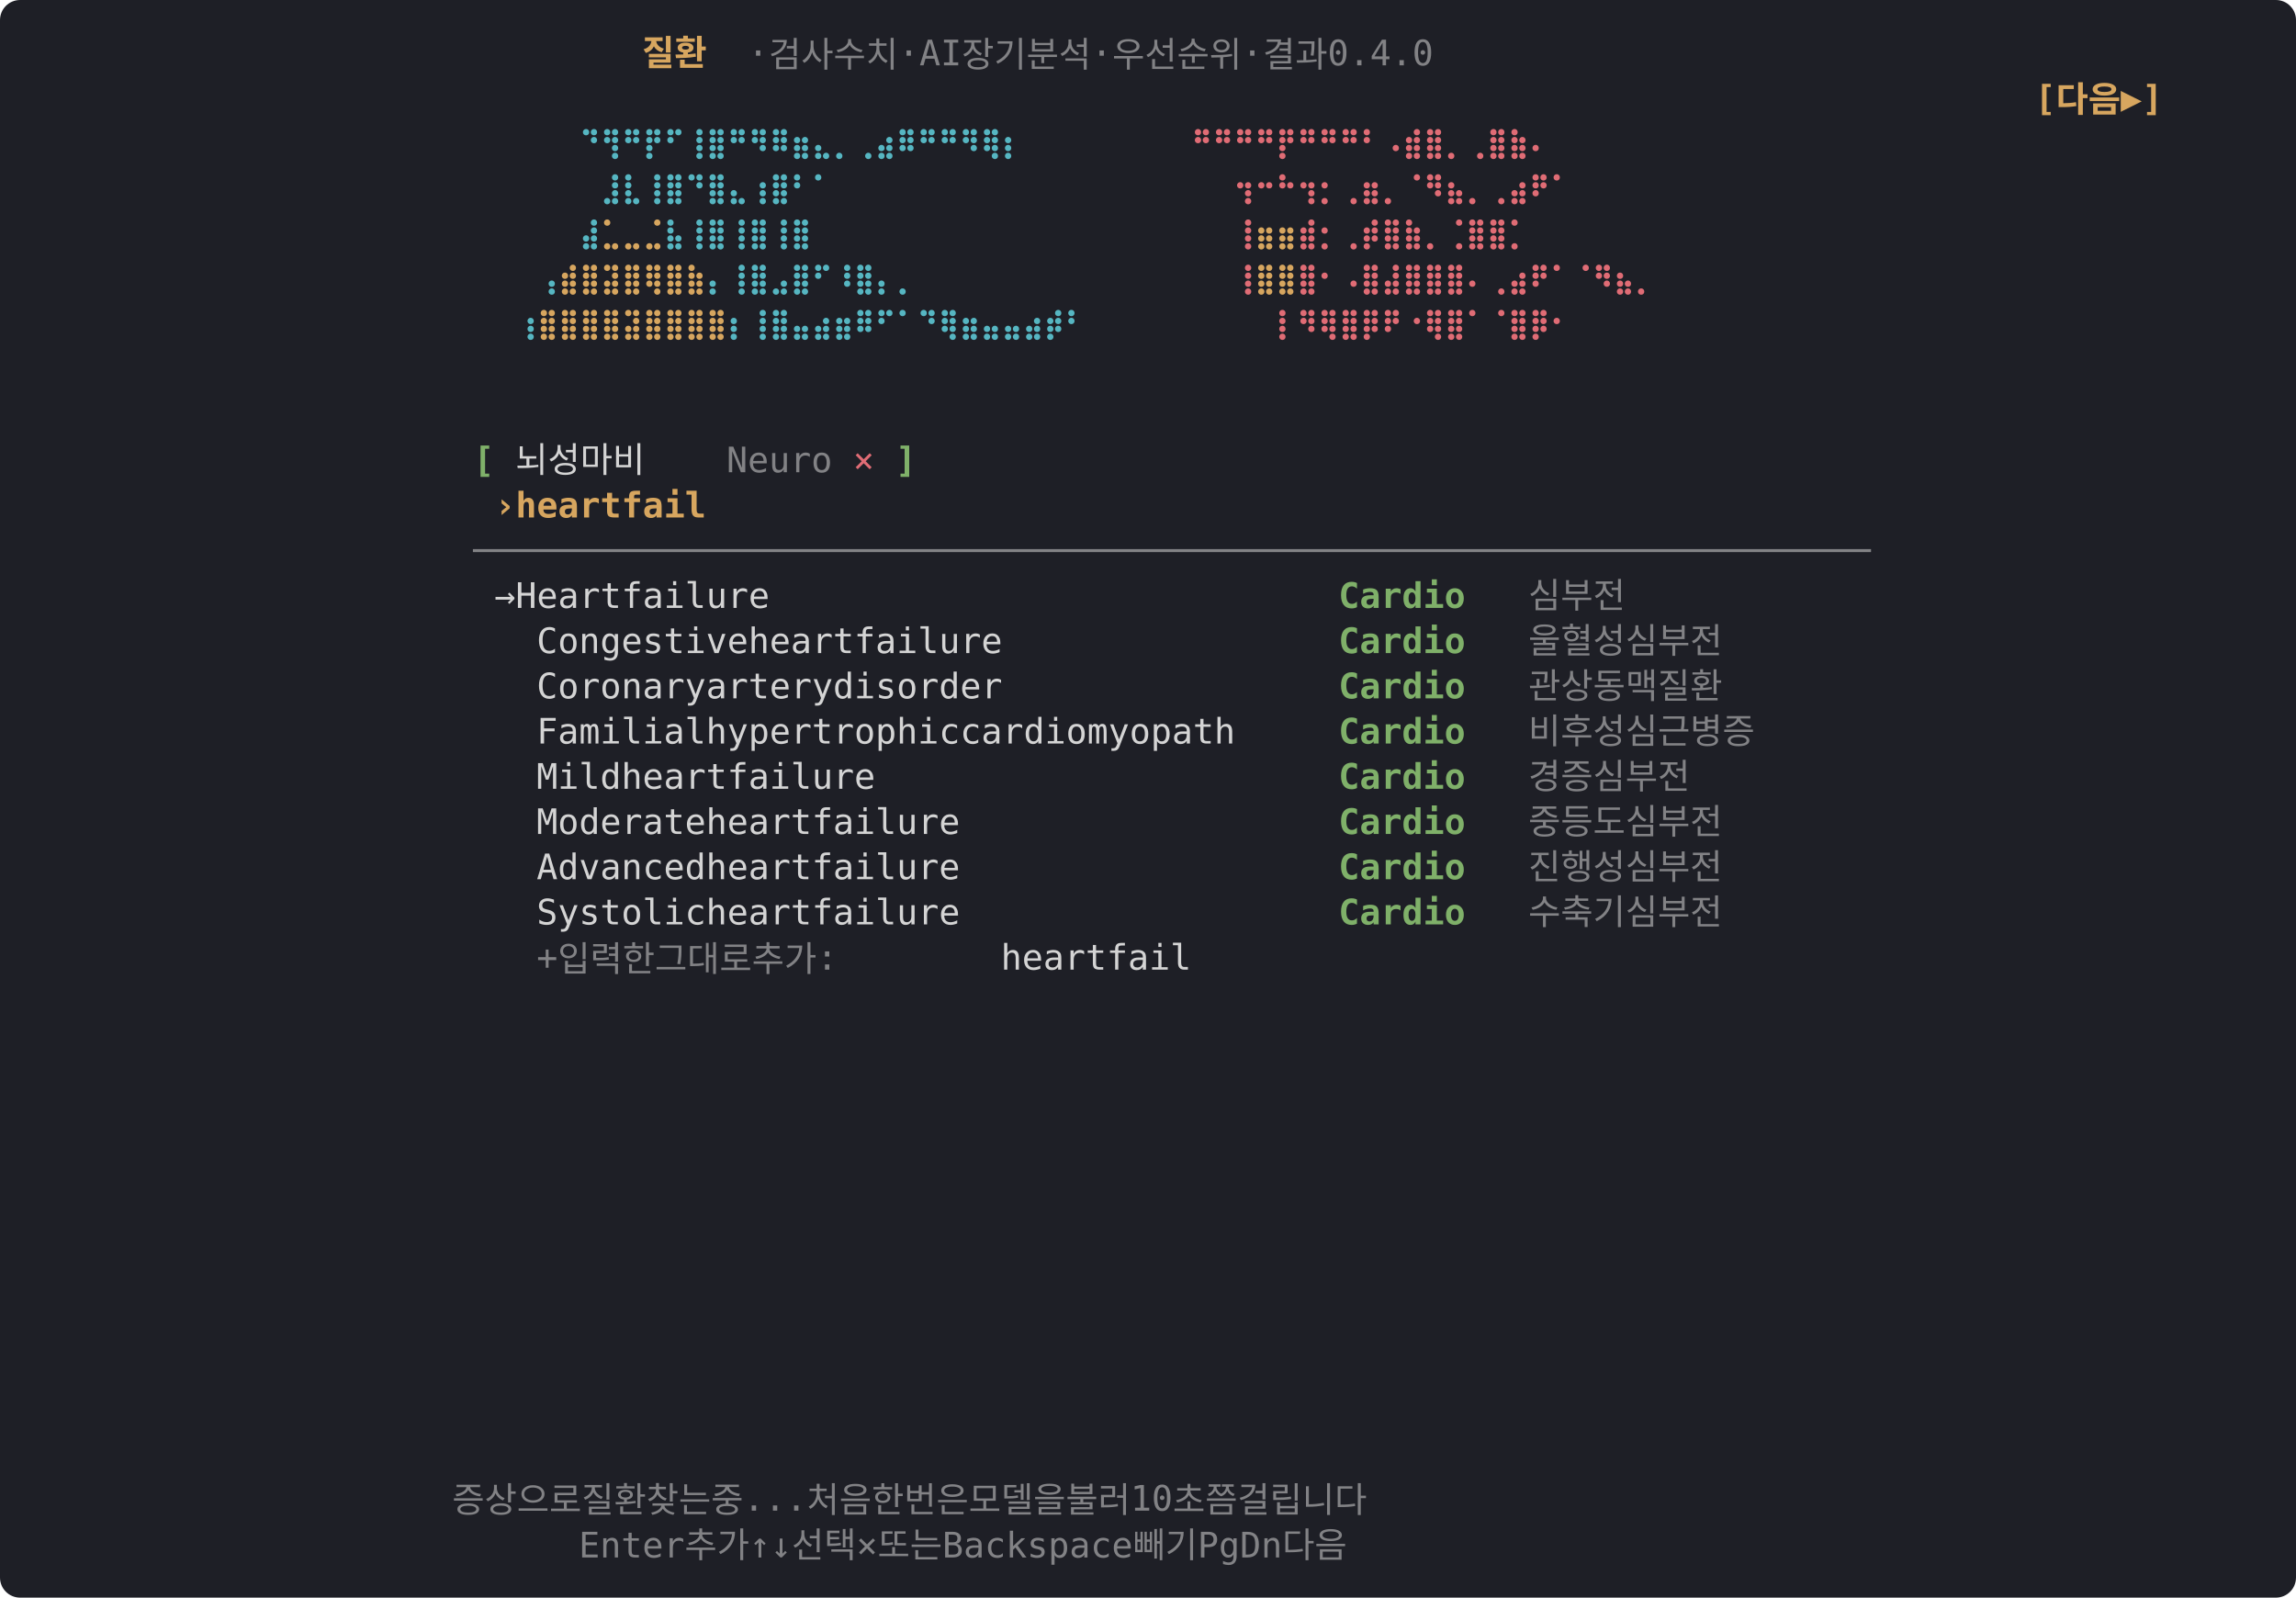
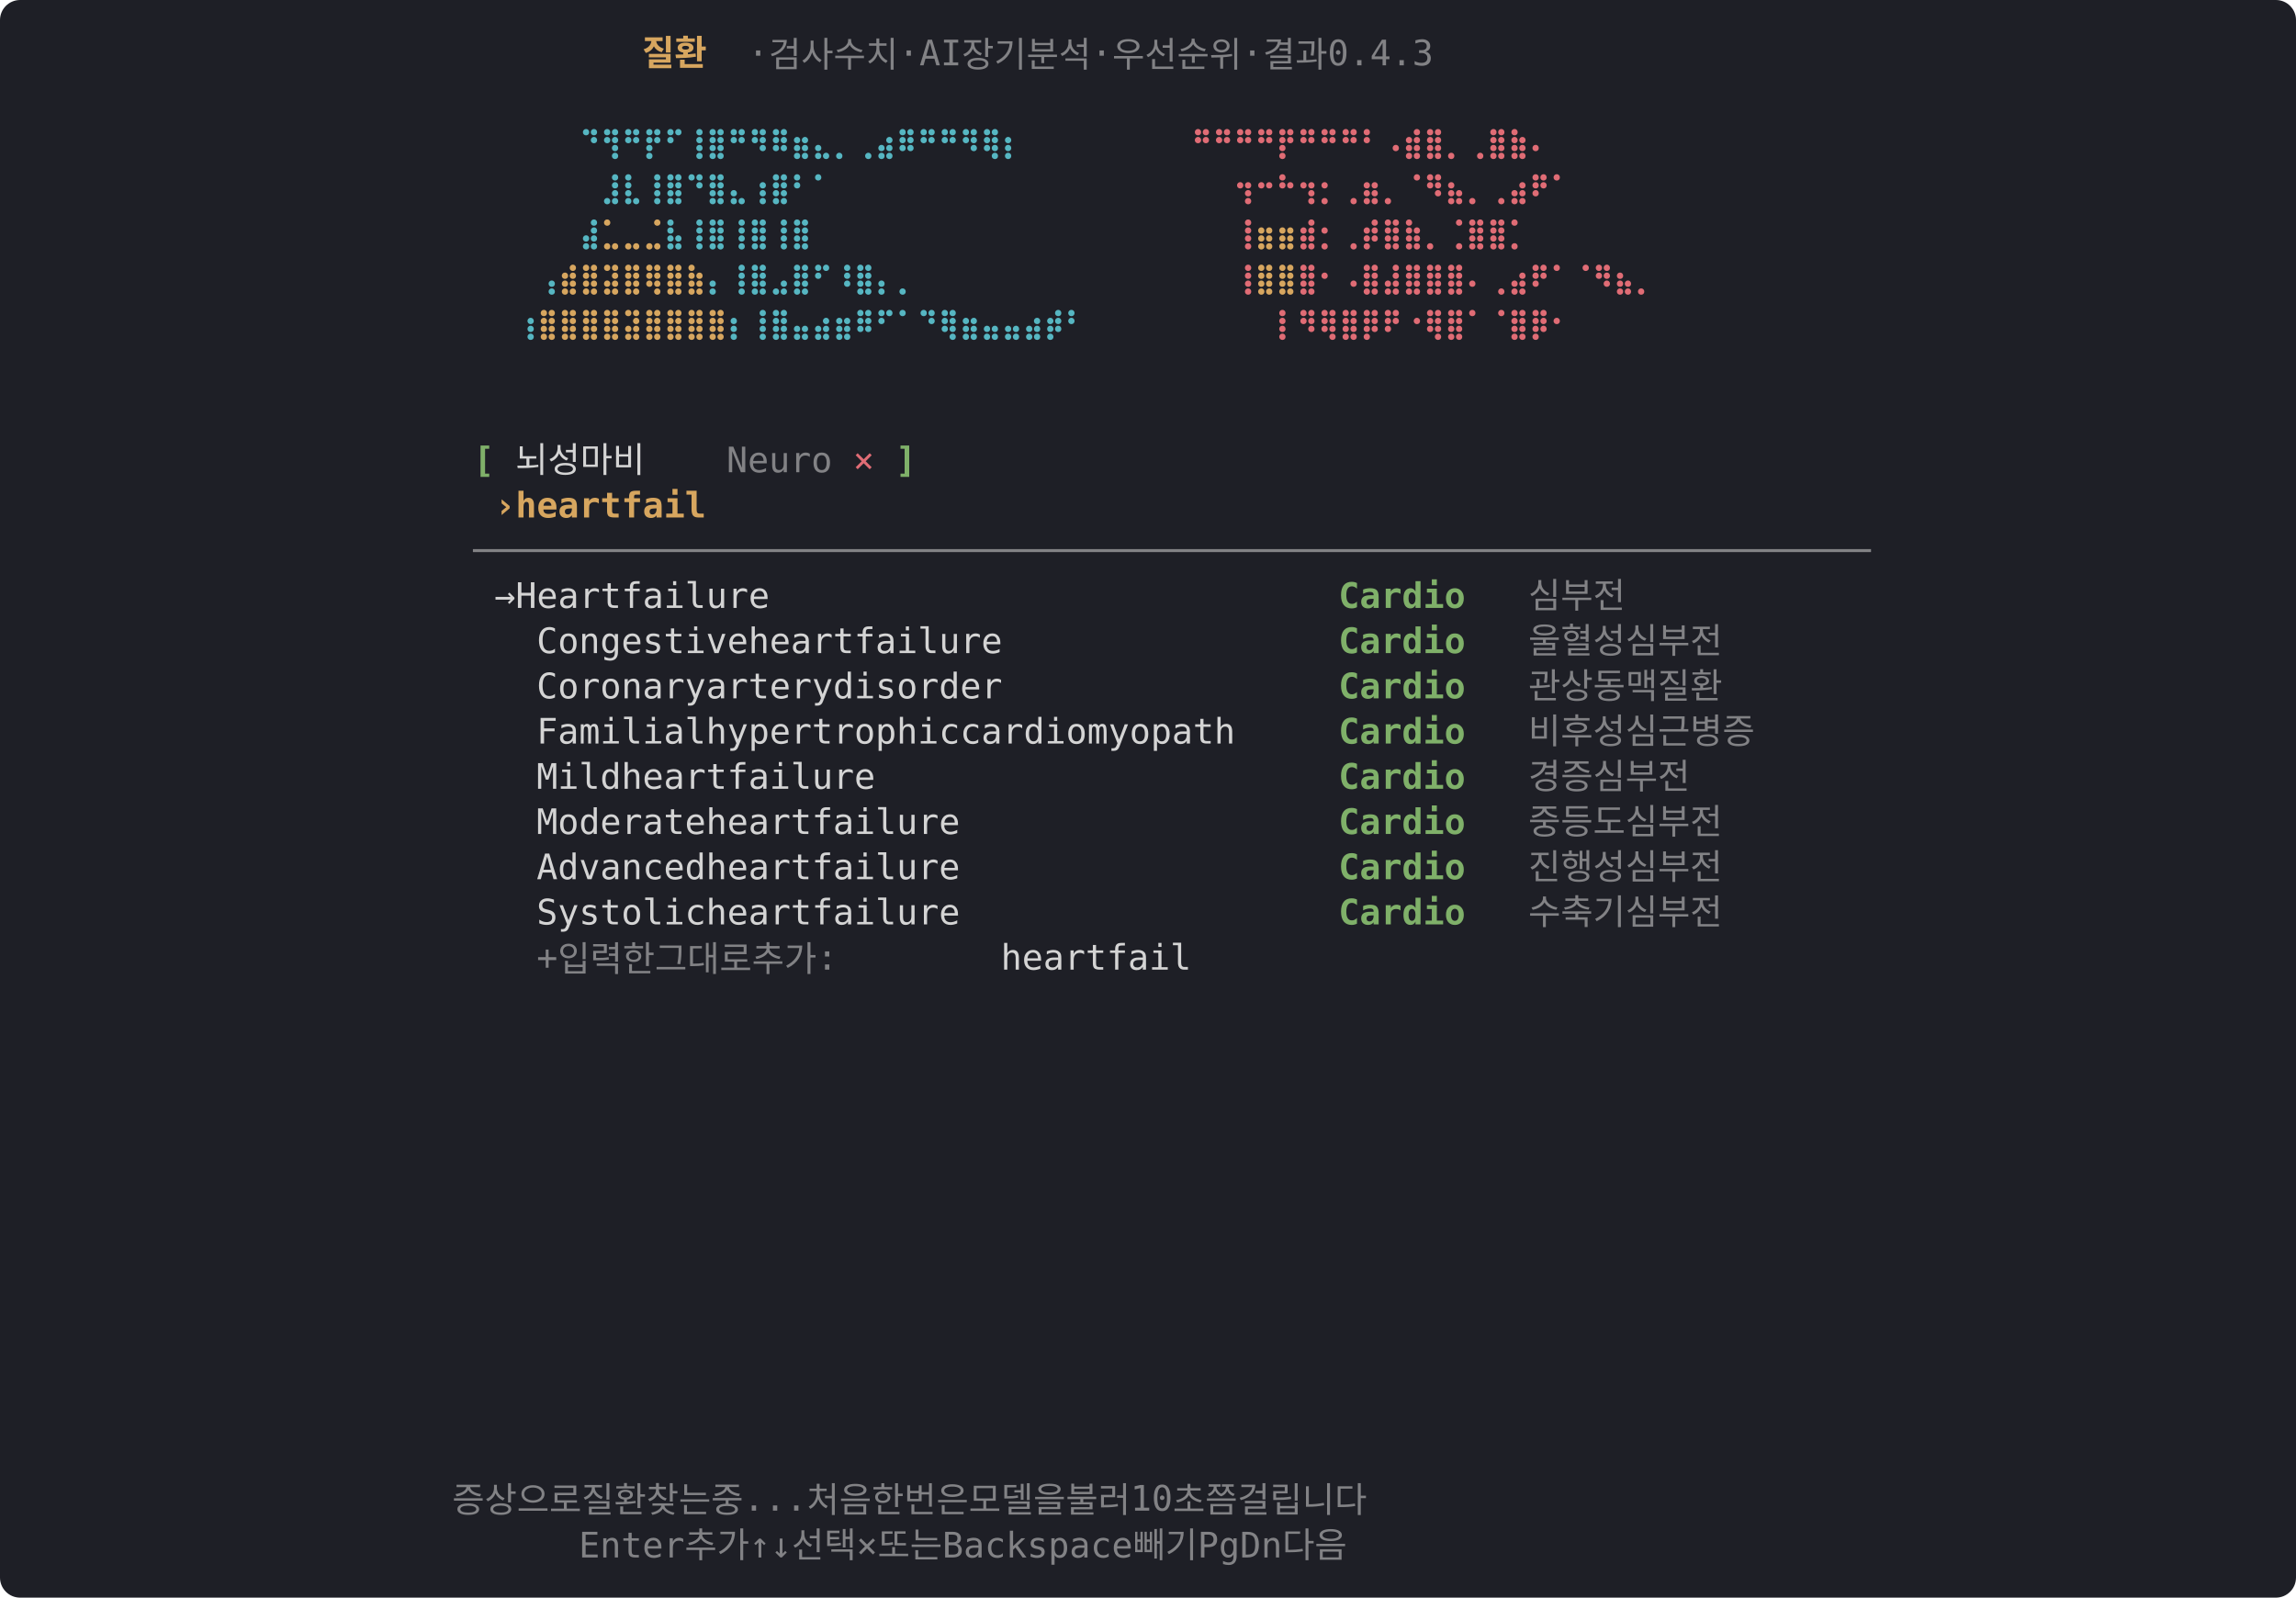
<svg xmlns="http://www.w3.org/2000/svg" width="914" height="636" font-family="DejaVu Sans Mono, Menlo, Consolas, monospace" font-size="14">
  <rect width="100%" height="100%" rx="8" fill="#1e1f26" />
  <text x="255.6 272.4" y="26" fill="#d7a65f" font-weight="bold">질환</text>
-   <text x="297.6 314.4 331.2 356.4 373.2 398.4 415.2 423.6 440.4 457.2 482.4 499.2 524.4 541.2 558.0 574.8 591.6 616.8 633.6 650.4 860.4 868.8 877.2 885.6 894.0" y="26" fill="#d4d4d4" opacity="0.55">·검사수치·AI장기분석·우선순위·결과0.4.0</text>
-   <text x="810.0 826.8 843.6 868.8 885.6" y="44" fill="#d7a65f" font-weight="bold">[다음▶]</text>
+   <text x="297.6 314.4 331.2 356.4 373.2 398.4 415.2 423.6 440.4 457.2 482.4 499.2 524.4 541.2 558.0 574.8 591.6 616.8 633.6 650.4 860.4 868.8 877.2 885.6 894.0" y="26" fill="#d4d4d4" opacity="0.55">·검사수치·AI장기분석·우선순위·결과0.4.3</text>
  <text x="230.4 238.8 247.2 255.6 264.0 306.0 314.4 322.8 331.2 339.6 348.0 356.4 364.8 398.4 406.8 415.2 423.6 432.0 440.4 448.8 457.2" y="62" fill="#56b6c2" font-weight="bold">⠙⢻⠛⡟⠋⢸⣿⠛⠻⠿⣶⣄⡀⢀⣴⠿⠛⠛⠻⢿⡆</text>
  <text x="474.0 482.4 490.8 499.2 507.6 516.0 524.4 532.8 541.2 625.2 633.6 642.0 650.4 692.4 700.8 709.2 717.6" y="62" fill="#e06c75" font-weight="bold">⠛⠛⠛⠛⡟⠛⠛⠛⠃⠠⣾⣿⡀⢀⣿⣷⠄</text>
  <text x="238.8 255.6 306.0 314.4 356.4 364.8 373.2 390.0 398.4 406.8 457.2" y="80" fill="#56b6c2" font-weight="bold">⣸⣇⢸⣿⠙⣿⣄⢰⣿⠃⠁</text>
  <text x="490.8 499.2 507.6 516.0 524.4 574.8 583.2 591.6 642.0 650.4 658.8 667.2 675.6 684.0 692.4 700.8" y="80" fill="#e06c75" font-weight="bold">⢲⠒⠓⢲⡂⢀⣶⡀⠈⠻⣦⡀⢀⣴⠟⠁</text>
  <text x="230.4" y="98" fill="#56b6c2" font-weight="bold">⣼</text>
  <text x="238.8 247.2 255.6" y="98" fill="#d7a65f" font-weight="bold">⣁⣀⣈</text>
  <text x="264.0 306.0 314.4 364.8 373.2 390.0 398.4" y="98" fill="#56b6c2" font-weight="bold">⣧⢸⣿⢸⣿⢸⣿</text>
  <text x="490.8" y="98" fill="#e06c75" font-weight="bold">⢸</text>
  <text x="499.2 507.6" y="98" fill="#d7a65f" font-weight="bold">⣶⣶</text>
  <text x="516.0 524.4 566.4 574.8 583.2 591.6 600.0 658.8 667.2 675.6 684.0" y="98" fill="#e06c75" font-weight="bold">⣾⡂⢀⡾⣿⣷⡀⢈⣿⣿⡁</text>
  <text x="213.6" y="116" fill="#56b6c2" font-weight="bold">⢠</text>
  <text x="222.0 230.4 238.8 247.2 255.6 264.0 272.4" y="116" fill="#d7a65f" font-weight="bold">⣾⣿⣽⣿⢿⣿⣷</text>
  <text x="280.8 306.0 314.4 356.4 364.8 373.2 390.0 398.4 406.8 457.2" y="116" fill="#56b6c2" font-weight="bold">⡄⢸⣿⣠⣿⠋⠸⣿⡄⡀</text>
  <text x="490.8" y="116" fill="#e06c75" font-weight="bold">⢸</text>
  <text x="499.2 507.6" y="116" fill="#d7a65f" font-weight="bold">⣿⣿</text>
  <text x="516.0 524.4 558.0 566.4 574.8 583.2 591.6 600.0 608.4 642.0 650.4 658.8 667.2 675.6 684.0 692.4 700.8" y="116" fill="#e06c75" font-weight="bold">⣿⠂⠠⣿⣼⣿⣿⣿⠄⢀⣴⠟⠁⠈⠻⣦⡀</text>
  <text x="205.2" y="134" fill="#56b6c2" font-weight="bold">⢰</text>
  <text x="213.6 222.0 230.4 238.8 247.2 255.6 264.0 272.4 280.8" y="134" fill="#d7a65f" font-weight="bold">⣿⣿⣿⣿⣽⣿⣿⣿⣿</text>
  <text x="289.2 306.0 314.4 322.8 331.2 339.6 348.0 356.4 364.8 398.4 406.8 415.2 423.6 432.0 440.4 448.8 457.2" y="134" fill="#56b6c2" font-weight="bold">⡆⢸⣿⣤⣴⣶⠿⠋⠁⠙⢿⣶⣤⣤⣴⡾⠃</text>
  <text x="507.6 566.4 574.8 583.2 591.6 600.0 625.2 633.6 642.0 650.4 692.4 700.8 709.2 717.6" y="134" fill="#e06c75" font-weight="bold">⡇⠻⢿⣿⡿⠟⠐⢿⣿⠁⠈⣿⡿⠂</text>
  <text x="188.4" y="188" fill="#7fb069" font-weight="bold">[</text>
  <text x="205.2 222.0 238.8 255.6" y="188" fill="#d4d4d4">뇌성마비</text>
  <text x="289.2 297.6 306.0 314.4 322.8" y="188" fill="#d4d4d4" opacity="0.55">Neuro</text>
  <text x="339.6" y="188" fill="#e06c75">×</text>
  <text x="356.4" y="188" fill="#7fb069" font-weight="bold">]</text>
  <text x="196.8 213.6 222.0 230.4 238.8 247.2 264.0 272.4 280.8 289.2" y="206" fill="#d7a65f" font-weight="bold">›heartfail</text>
  <text x="188.4 196.8 205.2 213.6 222.0 230.4 238.8 247.2 255.6 264.0 272.4 280.8 289.2 297.6 306.0 314.4 322.8 331.2 339.6 348.0 356.4 364.8 373.2 381.6 390.0 398.4 406.8 415.2 423.6 432.0 440.4 448.8 457.2 465.6 474.0 482.4 490.8 499.2 507.6 516.0 524.4 532.8 541.2 549.6 558.0 566.4 574.8 583.2 591.6 600.0 608.4 616.8 625.2 633.6 642.0 650.4 658.8 667.2 675.6 684.0 692.4 700.8 709.2 717.6 726.0 734.4" y="224" fill="#d4d4d4" opacity="0.55">──────────────────────────────────────────────────────────────────</text>
  <text x="196.8 213.6 222.0 230.4 238.8 247.2 264.0 272.4 280.8 289.2 297.6 306.0 314.4" y="242" fill="#d4d4d4">→Heartfailure</text>
  <text x="532.8 541.2 549.6 558.0 566.4 574.8" y="242" fill="#7fb069" font-weight="bold">Cardio</text>
  <text x="608.4 625.2 642.0" y="242" fill="#d4d4d4" opacity="0.55">심부전</text>
  <text x="213.6 222.0 230.4 238.8 247.2 255.6 264.0 272.4 280.8 289.2 306.0 314.4 322.8 331.2 339.6 356.4 364.8 373.2 381.6 390.0 398.4 406.8" y="260" fill="#d4d4d4">Congestiveheartfailure</text>
  <text x="532.8 541.2 549.6 558.0 566.4 574.8" y="260" fill="#7fb069" font-weight="bold">Cardio</text>
  <text x="608.4 625.2 642.0 667.2 684.0 700.8" y="260" fill="#d4d4d4" opacity="0.55">울혈성심부전</text>
  <text x="213.6 222.0 230.4 238.8 247.2 255.6 264.0 272.4 289.2 297.6 306.0 314.4 322.8 331.2 348.0 356.4 364.8 373.2 381.6 390.0 398.4 406.8" y="278" fill="#d4d4d4">Coronaryarterydisorder</text>
  <text x="532.8 541.2 549.6 558.0 566.4 574.8" y="278" fill="#7fb069" font-weight="bold">Cardio</text>
  <text x="608.4 625.2 642.0 658.8 675.6 692.4" y="278" fill="#d4d4d4" opacity="0.55">관상동맥질환</text>
  <text x="213.6 222.0 230.4 238.8 247.2 255.6 264.0 272.4 289.2 297.6 306.0 314.4 322.8 331.2 339.6 348.0 356.4 364.8 373.2 381.6 398.4 406.8 415.2 423.6 432.0 440.4 448.8 457.2 465.6 474.0 482.4 490.8 499.2" y="296" fill="#d4d4d4">Familialhypertrophiccardiomyopath</text>
  <text x="532.8 541.2 549.6 558.0 566.4 574.8" y="296" fill="#7fb069" font-weight="bold">Cardio</text>
  <text x="608.4 625.2 642.0 667.2 684.0 700.8 717.6" y="296" fill="#d4d4d4" opacity="0.55">비후성심근병증</text>
  <text x="213.6 222.0 230.4 238.8 255.6 264.0 272.4 280.8 289.2 306.0 314.4 322.8 331.2 339.6 348.0 356.4" y="314" fill="#d4d4d4">Mildheartfailure</text>
  <text x="532.8 541.2 549.6 558.0 566.4 574.8" y="314" fill="#7fb069" font-weight="bold">Cardio</text>
  <text x="608.4 625.2 650.4 667.2 684.0" y="314" fill="#d4d4d4" opacity="0.55">경증심부전</text>
  <text x="213.6 222.0 230.4 238.8 247.2 255.6 264.0 272.4 289.2 297.6 306.0 314.4 322.8 339.6 348.0 356.4 364.8 373.2 381.6 390.0" y="332" fill="#d4d4d4">Moderateheartfailure</text>
  <text x="532.8 541.2 549.6 558.0 566.4 574.8" y="332" fill="#7fb069" font-weight="bold">Cardio</text>
  <text x="608.4 625.2 642.0 667.2 684.0 700.8" y="332" fill="#d4d4d4" opacity="0.55">중등도심부전</text>
  <text x="213.6 222.0 230.4 238.8 247.2 255.6 264.0 272.4 289.2 297.6 306.0 314.4 322.8 339.6 348.0 356.4 364.8 373.2 381.6 390.0" y="350" fill="#d4d4d4">Advancedheartfailure</text>
  <text x="532.8 541.2 549.6 558.0 566.4 574.8" y="350" fill="#7fb069" font-weight="bold">Cardio</text>
  <text x="608.4 625.2 642.0 667.2 684.0 700.8" y="350" fill="#d4d4d4" opacity="0.55">진행성심부전</text>
  <text x="213.6 222.0 230.4 238.8 247.2 255.6 264.0 272.4 289.2 297.6 306.0 314.4 322.8 339.6 348.0 356.4 364.8 373.2 381.6 390.0" y="368" fill="#d4d4d4">Systolicheartfailure</text>
  <text x="532.8 541.2 549.6 558.0 566.4 574.8" y="368" fill="#7fb069" font-weight="bold">Cardio</text>
  <text x="608.4 625.2 642.0 667.2 684.0 700.8" y="368" fill="#d4d4d4" opacity="0.55">수축기심부전</text>
  <text x="213.6 230.4 247.2 264.0 289.2 306.0 322.8 348.0 364.8 381.6" y="386" fill="#d4d4d4" opacity="0.55">+입력한그대로추가:</text>
  <text x="398.4 406.8 415.2 423.6 432.0 448.8 457.2 465.6 474.0" y="386" fill="#d4d4d4">heartfail</text>
  <text x="180.0 196.8 213.6 230.4 255.6 272.4 297.6 314.4 339.6 364.8 373.2 381.6 415.2 432.0 457.2 482.4 499.2 524.4 541.2 558.0 583.2 600.0 625.2 633.6 642.0 658.8 684.0 700.8 717.6 734.4" y="602" fill="#d4d4d4" opacity="0.55">증상으로질환찾는중...처음한번은모델을불러10초쯤걸립니다</text>
  <text x="230.4 238.8 247.2 255.6 264.0 280.8 297.6 339.6 348.0 364.8 381.6 423.6 440.4 457.2 482.4 490.8 499.2 507.6 516.0 524.4 532.8 541.2 549.6 566.4 583.2 625.2 633.6 642.0 650.4 667.2 684.0" y="620" fill="#d4d4d4" opacity="0.55">Enter추가↑↓선택×또는Backspace빼기PgDn다음</text>
</svg>
